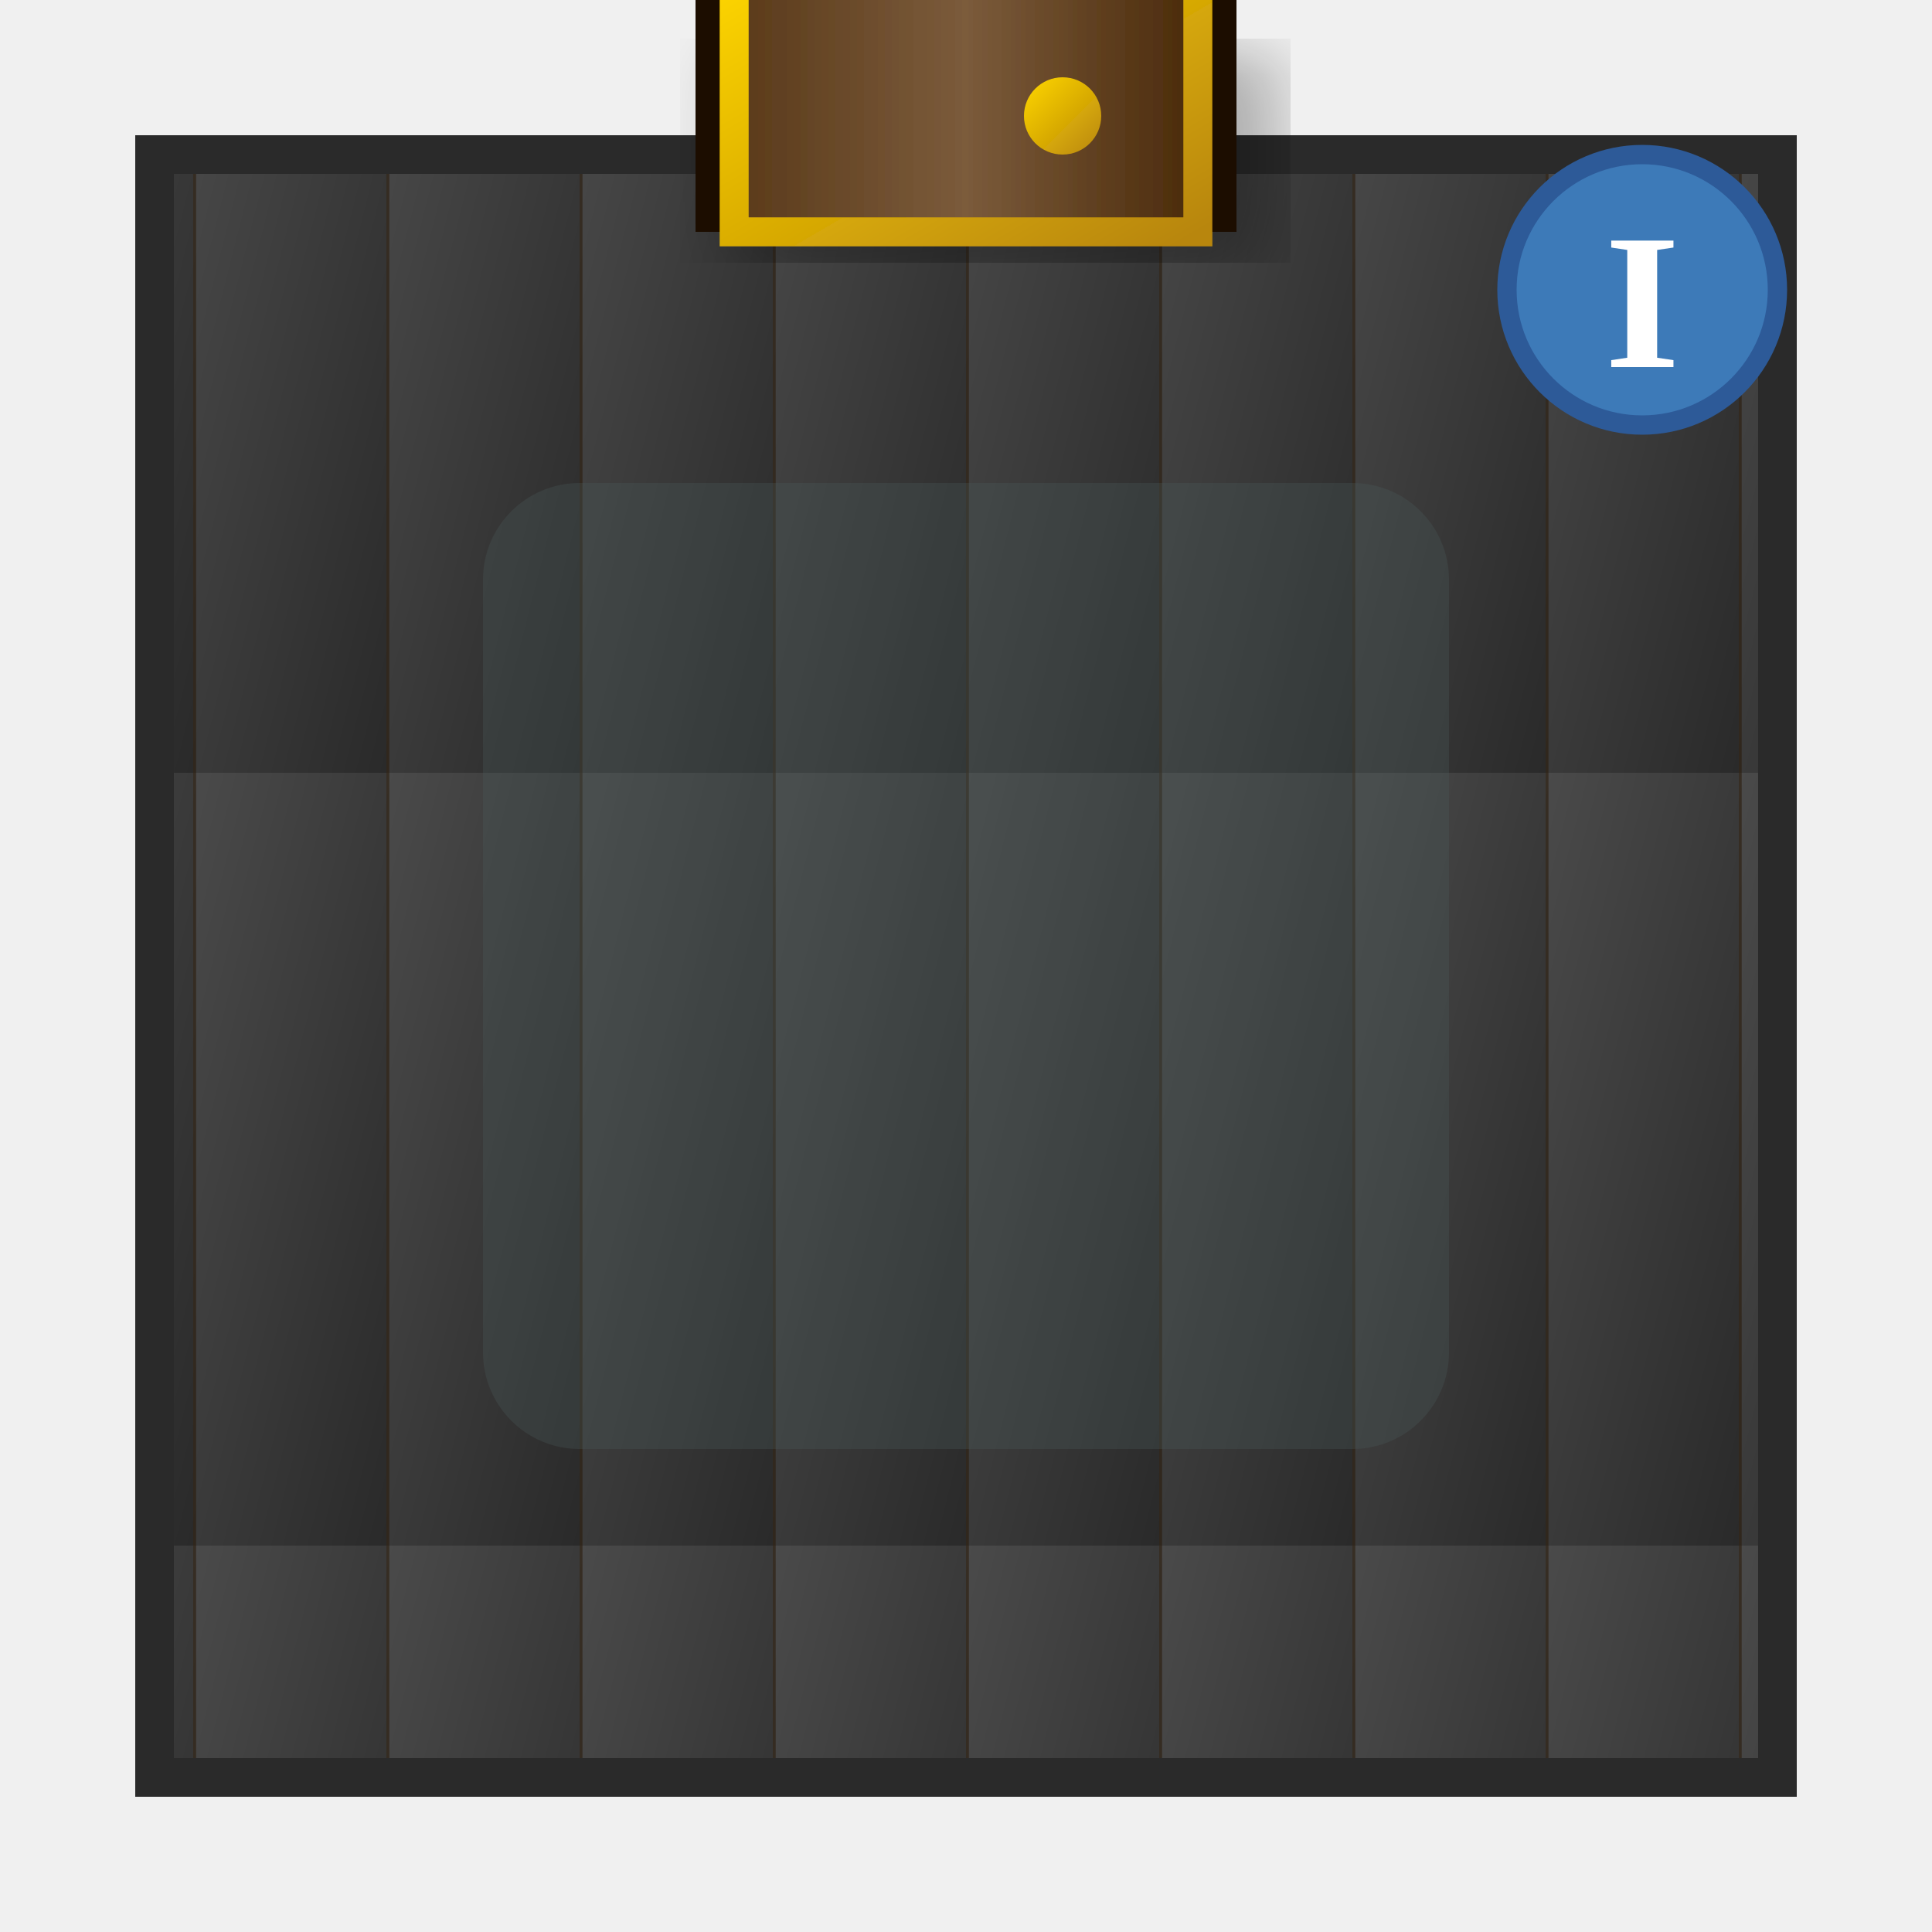
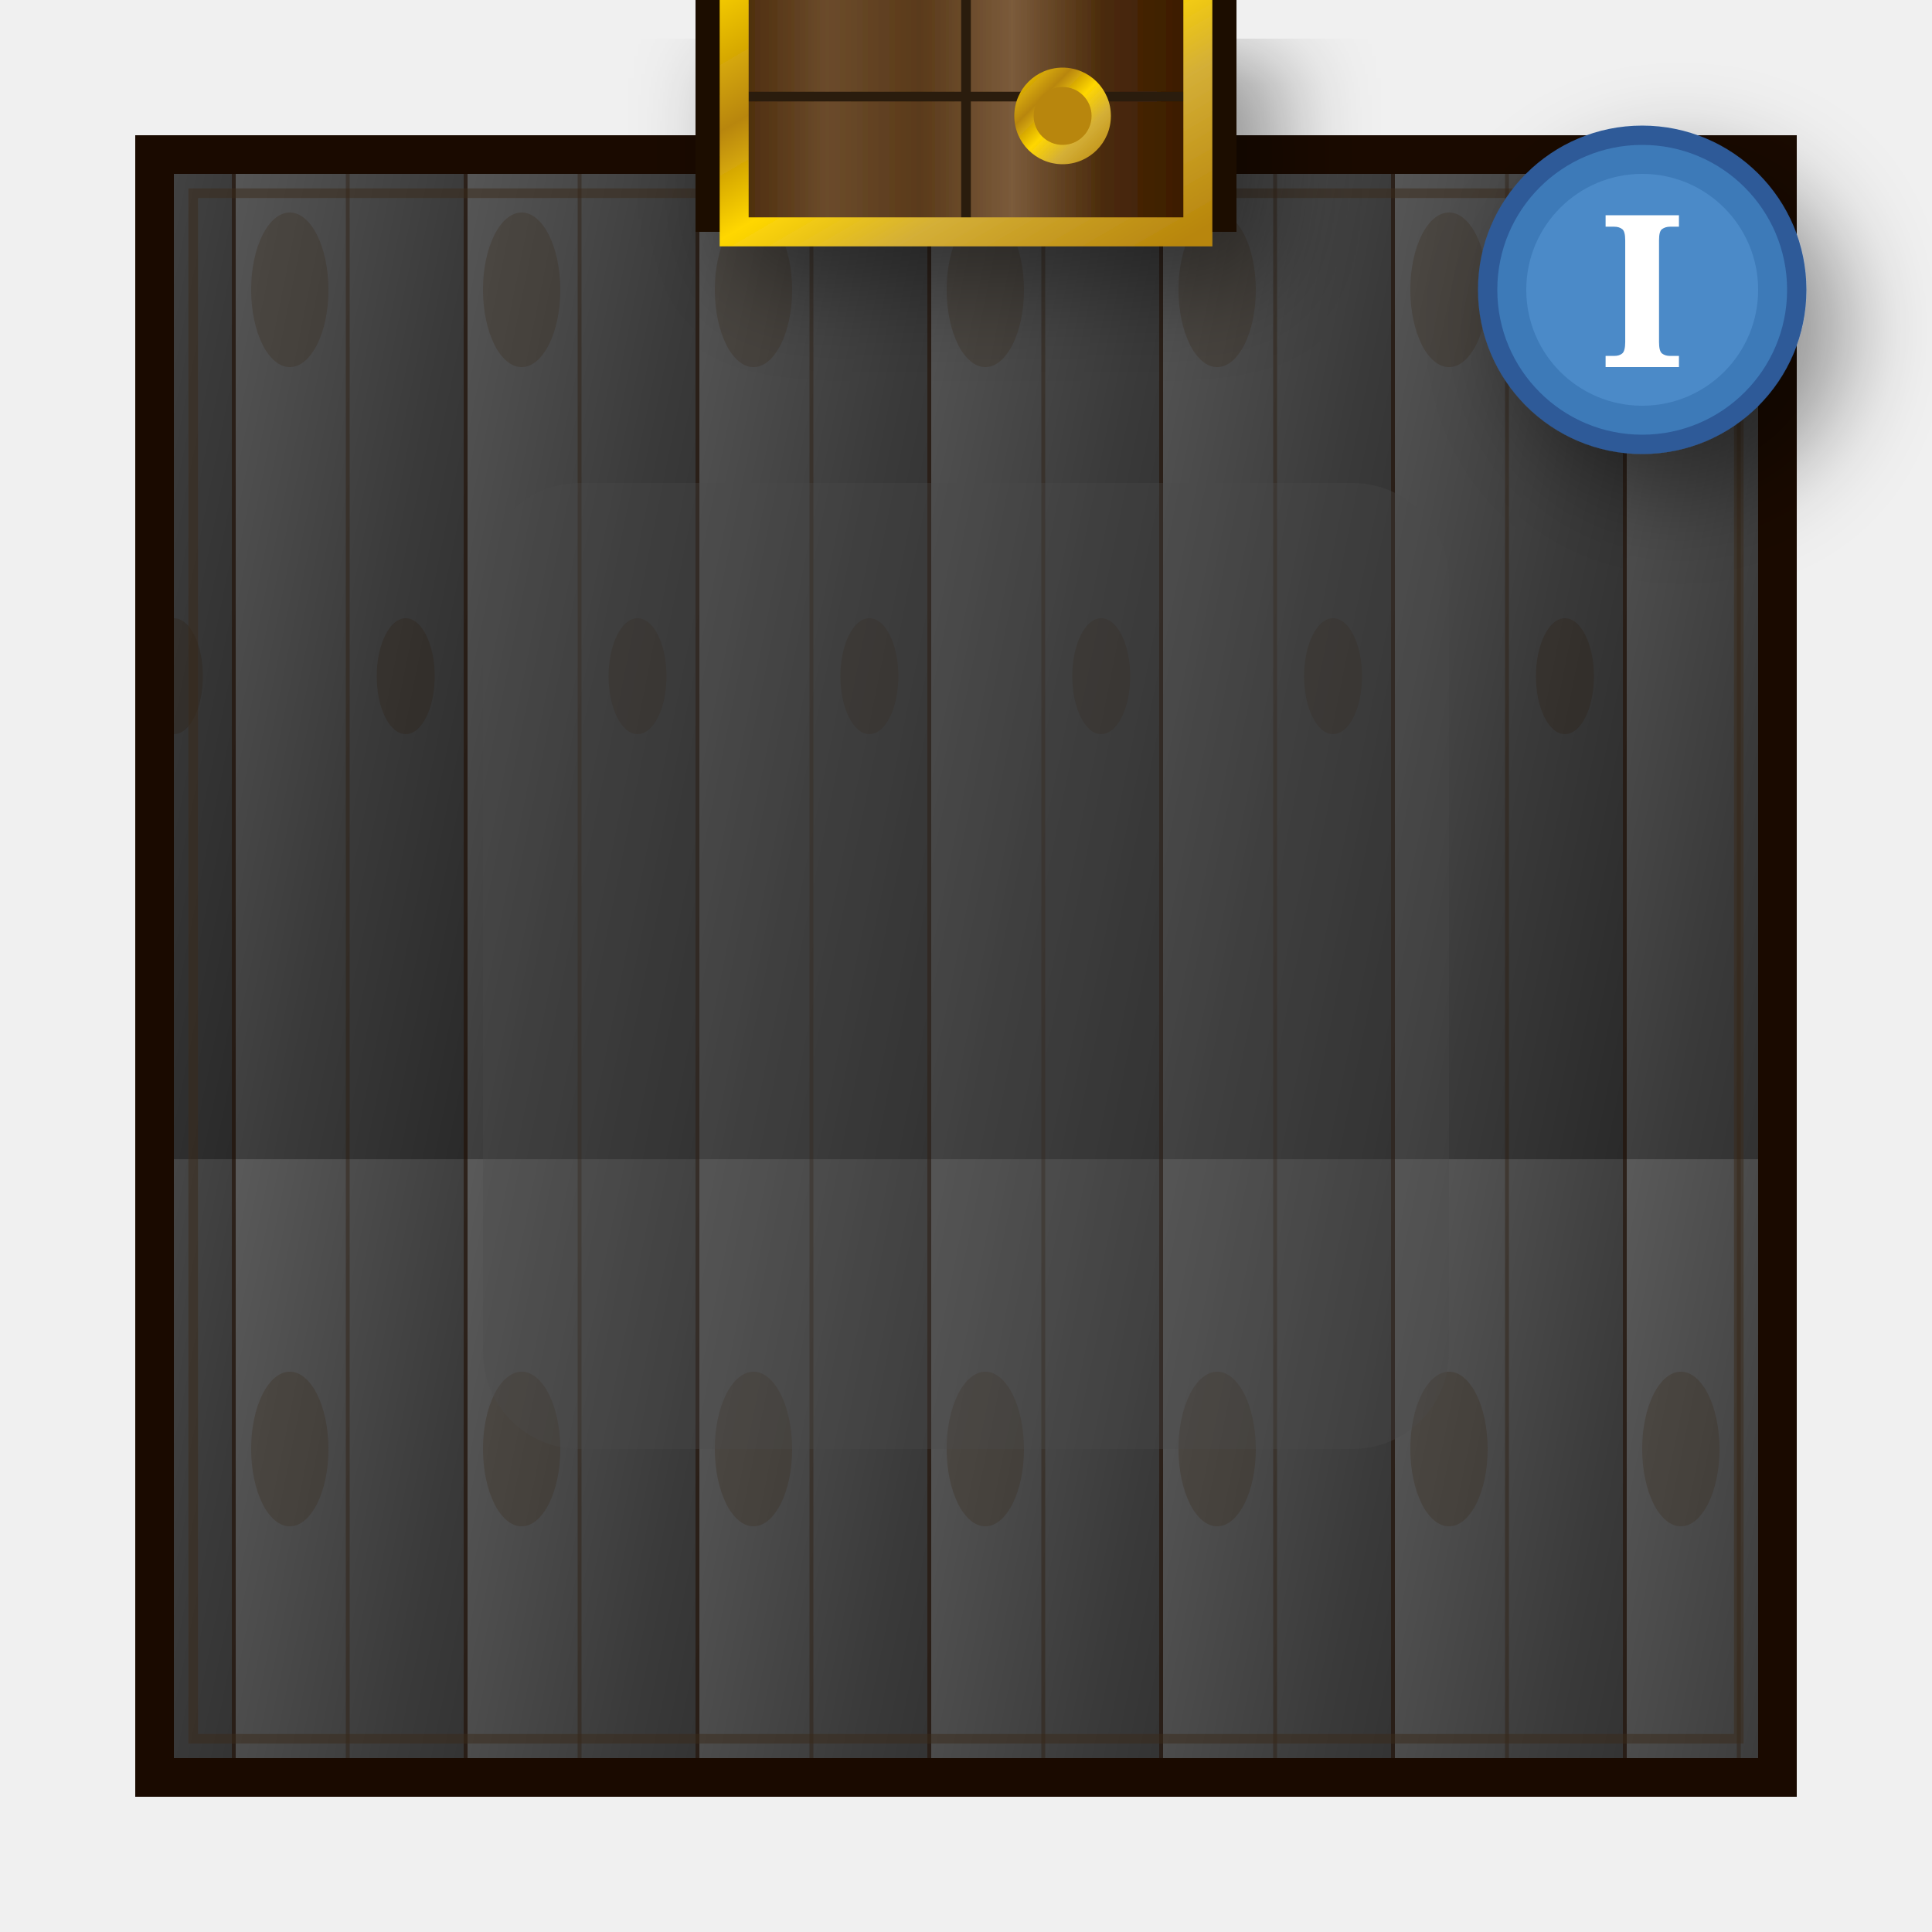
<svg xmlns="http://www.w3.org/2000/svg" viewBox="0 0 100 100" width="400" height="400">
  <defs>
    <linearGradient id="floorGrad" x1="0%" y1="0%" x2="100%" y2="100%">
-       <stop offset="0%" style="stop-color:#4A4A4A" />
+       <stop offset="0%" style="stop-color:#5A5A5A" />
+       <stop offset="30%" style="stop-color:#4A4A4A" />
+       <stop offset="60%" style="stop-color:#3A3A3A" />
      <stop offset="100%" style="stop-color:#2A2A2A" />
    </linearGradient>
-     <pattern id="woodPattern" x="0" y="0" width="10" height="40" patternUnits="userSpaceOnUse">
-       <rect width="10" height="40" fill="url(#floorGrad)" />
-       <line x1="0" y1="0" x2="0" y2="40" stroke="#2A1A0A" stroke-width="0.3" opacity="0.6" />
+     <pattern id="woodPattern" x="0" y="0" width="12" height="60" patternUnits="userSpaceOnUse">
+       <rect width="12" height="60" fill="url(#floorGrad)" />
+       <line x1="0" y1="0" x2="0" y2="60" stroke="#1A0A00" stroke-width="0.4" opacity="0.7" />
+       <line x1="6" y1="0" x2="6" y2="60" stroke="#2A1A0A" stroke-width="0.2" opacity="0.4" />
+       <ellipse cx="3" cy="15" rx="2" ry="4" fill="#3A2A1A" opacity="0.3" />
+       <ellipse cx="9" cy="35" rx="1.5" ry="3" fill="#2A1A0A" opacity="0.25" />
    </pattern>
    <linearGradient id="doorWood" x1="0%" y1="0%" x2="100%" y2="0%">
-       <stop offset="0%" style="stop-color:#5A3A1A" />
-       <stop offset="50%" style="stop-color:#7B5B3B" />
-       <stop offset="100%" style="stop-color:#4A2A0A" />
+       <stop offset="0%" style="stop-color:#4A2A0A" />
+       <stop offset="20%" style="stop-color:#6B4B2B" />
+       <stop offset="40%" style="stop-color:#5A3A1A" />
+       <stop offset="60%" style="stop-color:#7B5B3B" />
+       <stop offset="80%" style="stop-color:#4A2A0A" />
+       <stop offset="100%" style="stop-color:#3A1A00" />
    </linearGradient>
    <linearGradient id="goldTrim" x1="0%" y1="0%" x2="100%" y2="100%">
      <stop offset="0%" style="stop-color:#FFD700" />
+       <stop offset="30%" style="stop-color:#B8860B" />
+       <stop offset="50%" style="stop-color:#FFD700" />
+       <stop offset="70%" style="stop-color:#D4AF37" />
      <stop offset="100%" style="stop-color:#B8860B" />
    </linearGradient>
-     <filter id="softShadow">
-       <feGaussianBlur in="SourceAlpha" stdDeviation="2" />
-       <feOffset dx="2" dy="2" />
+     <filter id="softShadow" x="-50%" y="-50%" width="200%" height="200%">
+       <feGaussianBlur in="SourceAlpha" stdDeviation="2.5" />
+       <feOffset dx="2" dy="2" result="offsetblur" />
      <feComponentTransfer>
-         <feFuncA type="linear" slope="0.3" />
+         <feFuncA type="linear" slope="0.4" />
      </feComponentTransfer>
      <feMerge>
        <feMergeNode />
        <feMergeNode in="SourceGraphic" />
      </feMerge>
    </filter>
+     <filter id="innerGlow">
+       <feGaussianBlur in="SourceAlpha" stdDeviation="3" result="blur" />
+       <feComposite in="blur" in2="SourceAlpha" operator="arithmetic" k2="-1" k3="1" result="shadowDiff" />
+       <feFlood flood-color="#FFD700" flood-opacity="0.4" />
+       <feComposite in2="shadowDiff" operator="in" />
+       <feComposite in2="SourceGraphic" operator="over" />
+     </filter>
  </defs>
-   <rect x="8" y="8" width="84" height="84" fill="url(#woodPattern)" stroke="#2A2A2A" stroke-width="2" />
-   <rect x="25" y="25" width="50" height="50" fill="#4A5A5A" opacity="0.3" rx="5" />
+   <rect x="8" y="8" width="84" height="84" fill="url(#woodPattern)" stroke="#1A0A00" stroke-width="2" />
+   <rect x="10" y="10" width="80" height="80" fill="none" stroke="#3A2A1A" stroke-width="0.5" opacity="0.5" />
+   <rect x="25" y="25" width="50" height="50" fill="#4A4A4A" opacity="0.3" rx="5" />
  <g filter="url(#softShadow)">
    <rect x="36" y="-4" width="28" height="16" fill="#1A0A00" />
    <rect x="38" y="-2" width="24" height="14" fill="url(#doorWood)" />
+     <line x1="50" y1="-2" x2="50" y2="12" stroke="#2A1A0A" stroke-width="0.5" />
+     <line x1="38" y1="5" x2="62" y2="5" stroke="#2A1A0A" stroke-width="0.5" />
    <rect x="38" y="-2" width="24" height="14" fill="none" stroke="url(#goldTrim)" stroke-width="1.5" />
-     <circle cx="55" cy="6" r="2" fill="url(#goldTrim)" />
+     <circle cx="55" cy="6" r="2.5" fill="url(#goldTrim)" />
+     <circle cx="55" cy="6" r="1.5" fill="#B8860B" />
  </g>
-   <circle cx="85" cy="15" r="7" fill="#3D7AB8" stroke="#2D5A98" stroke-width="1" />
-   <text x="85" y="19" text-anchor="middle" font-size="10" fill="#FFF" font-weight="bold">I</text>
+   <g filter="url(#softShadow)">
+     <circle cx="85" cy="15" r="8" fill="#3D7AB8" stroke="#2D5A98" stroke-width="1" />
+     <circle cx="85" cy="15" r="6" fill="#5A9AD8" opacity="0.5" />
+     <text x="85" y="19" text-anchor="middle" font-size="11" fill="#FFF" font-weight="bold" font-family="serif">I</text>
+   </g>
</svg>
